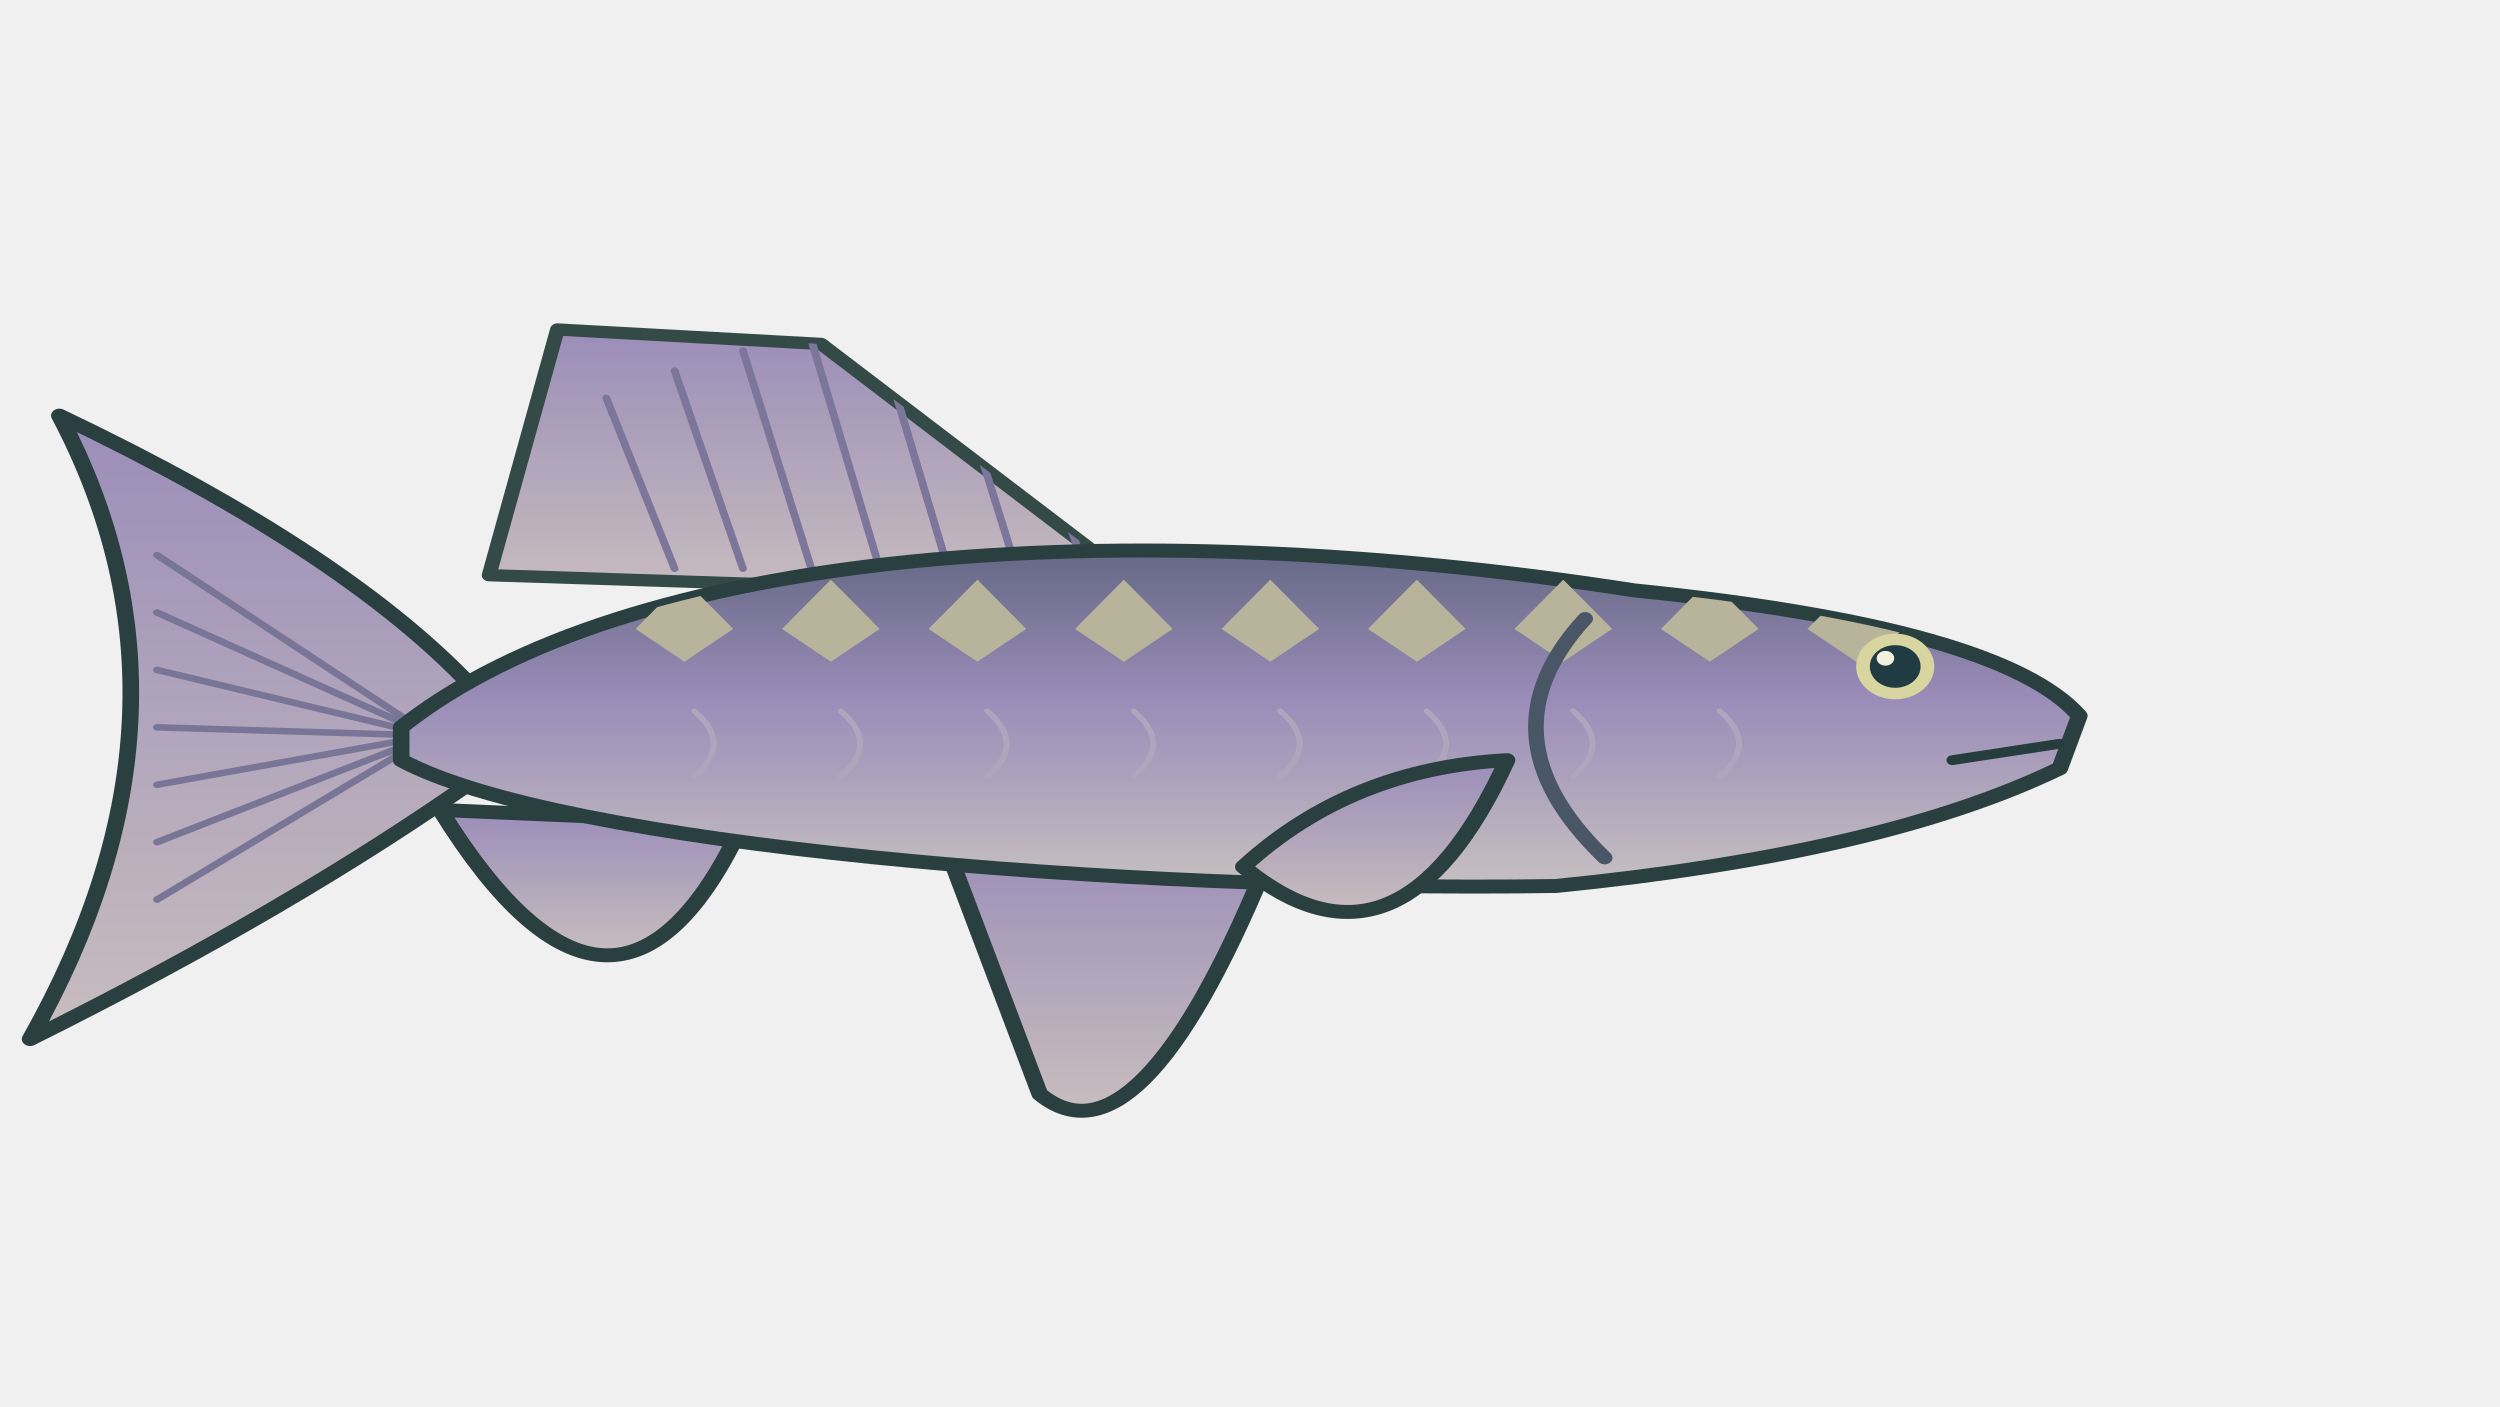
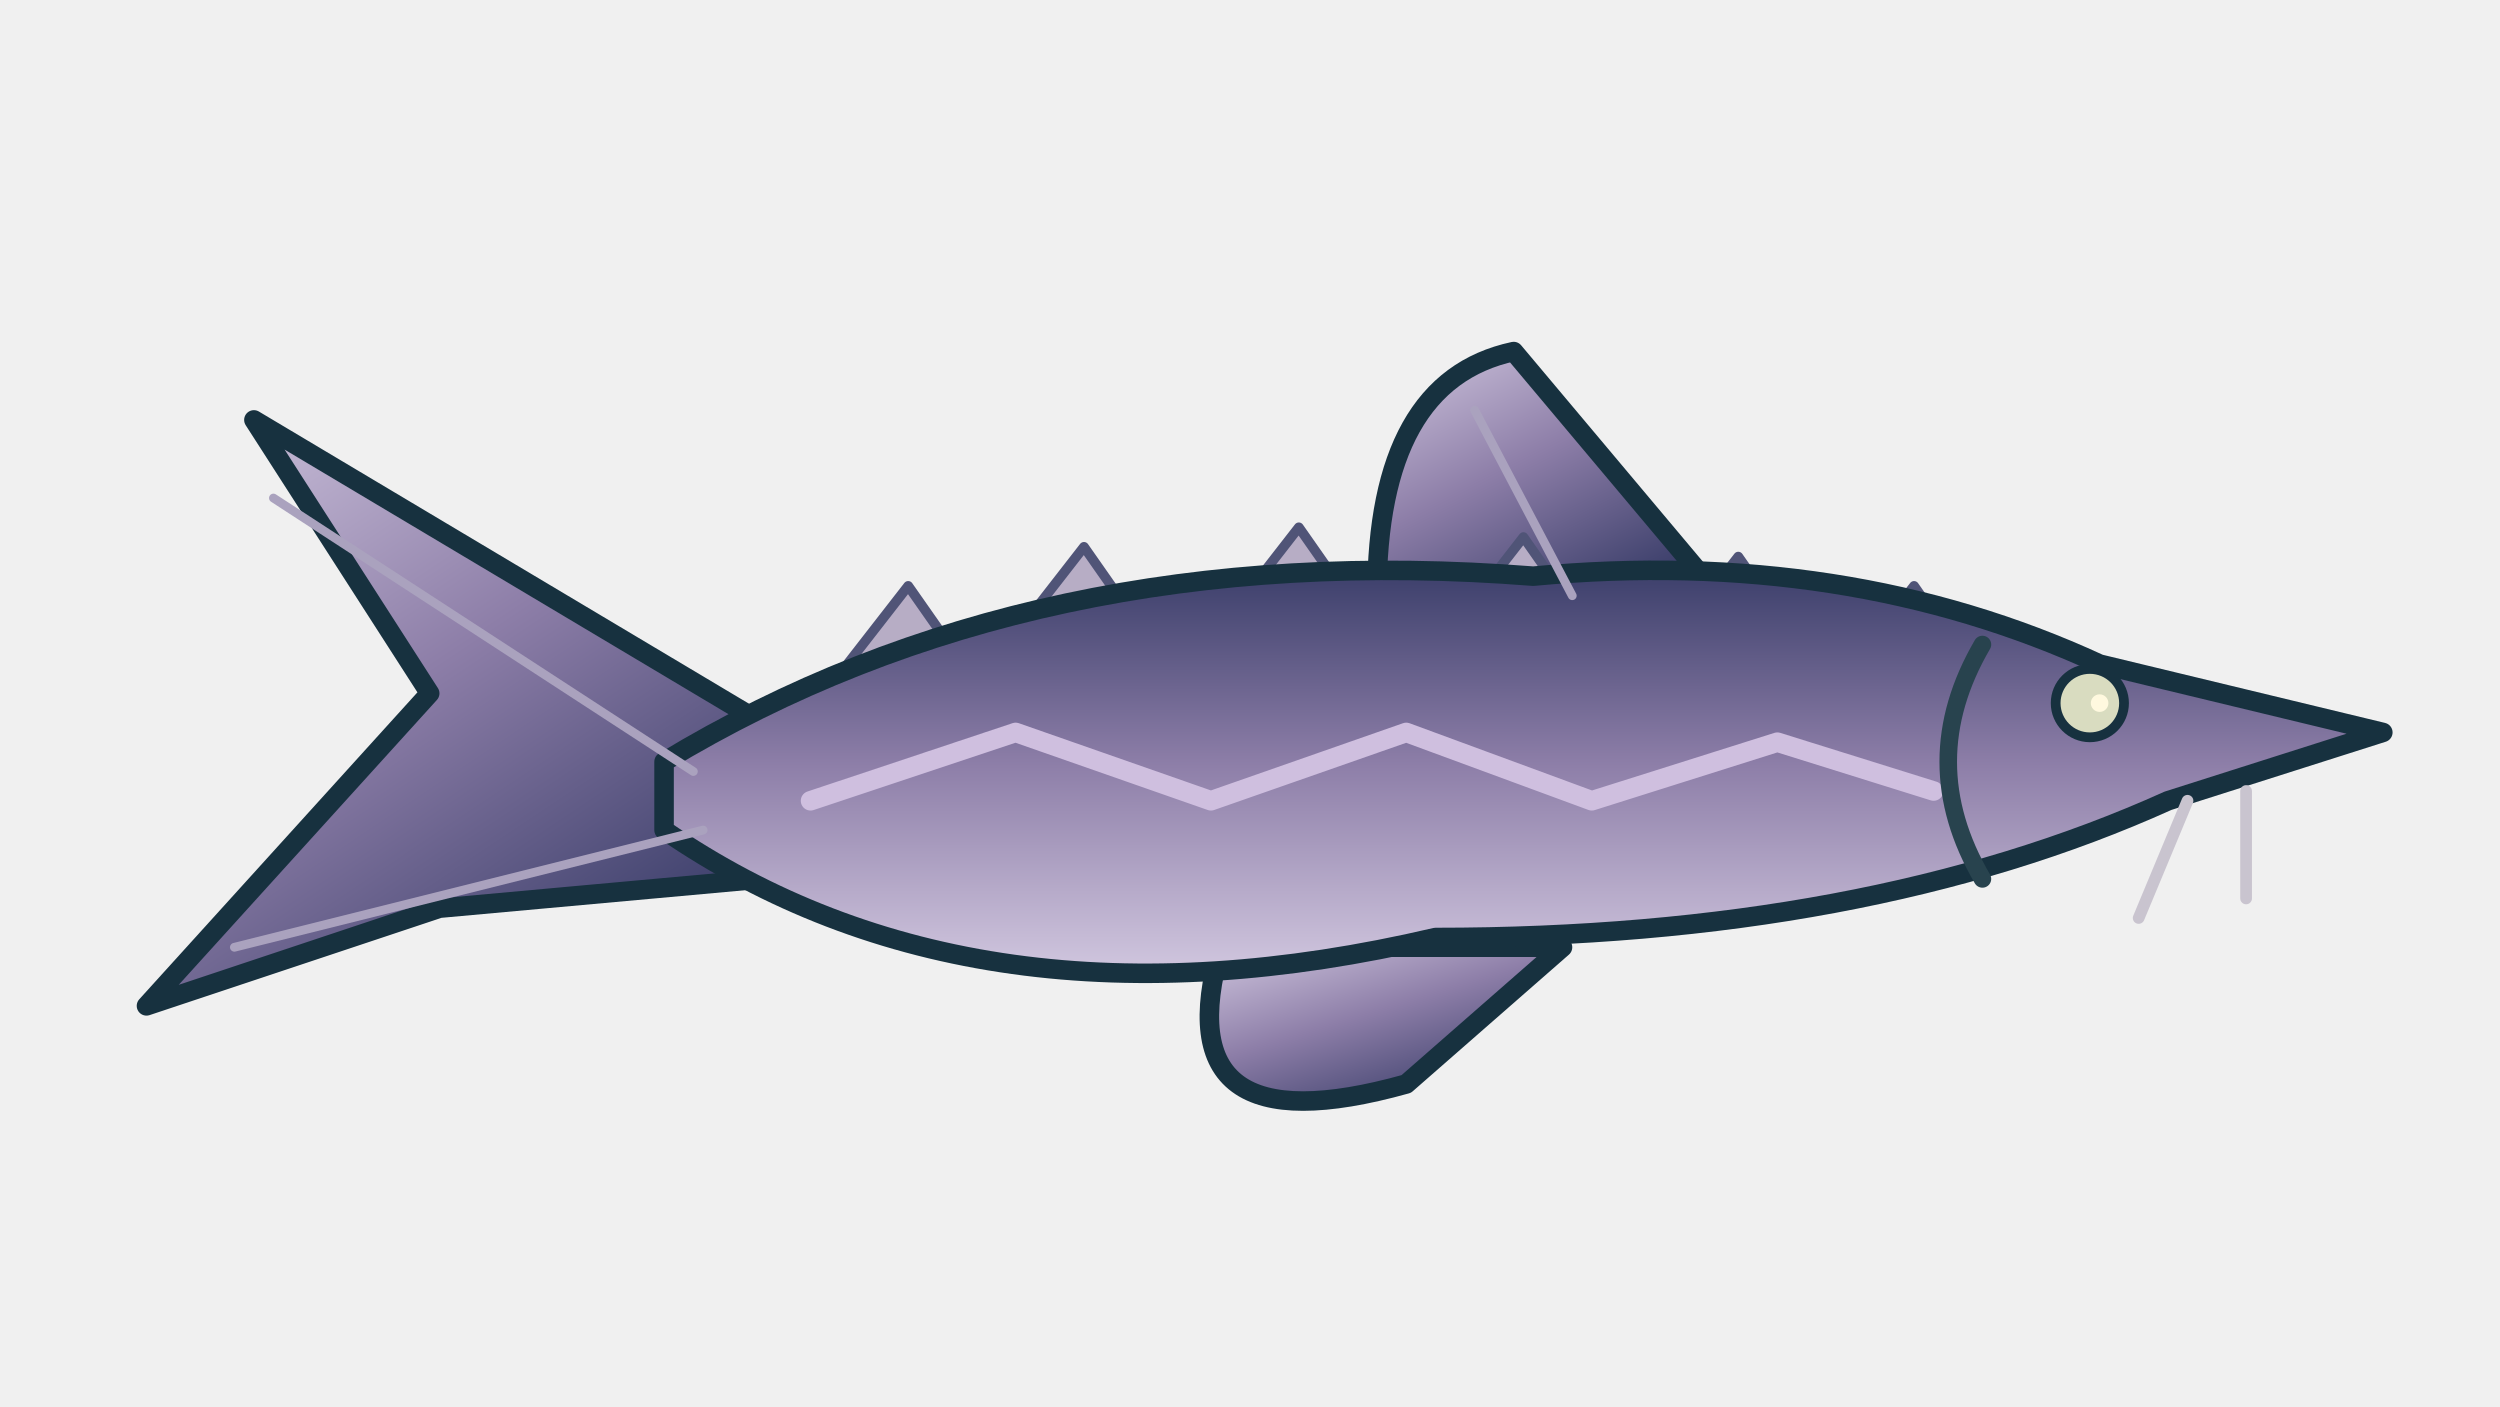
<svg xmlns="http://www.w3.org/2000/svg" width="256" height="144" viewBox="0 0 256 144">
  <defs>
-     <linearGradient id="body" x2="0" y2="1">
-       <stop stop-color="#656885" />
-       <stop offset=".45" stop-color="#9b8db9" />
-       <stop offset="1" stop-color="#c6c0c0" />
+     <linearGradient id="body" x1="0" y1="0" x2="0" y2="1">
+       <stop stop-color="#3c3f6b" />
+       <stop offset=".48" stop-color="#8d7ea8" />
+       <stop offset="1" stop-color="#d1c7df" />
    </linearGradient>
-     <linearGradient id="fin" x2="0" y2="1">
-       <stop stop-color="#9b8db9" />
-       <stop offset="1" stop-color="#c8bdbe" />
+     <linearGradient id="fin" x1="0" y1="0" x2=".7" y2="1">
+       <stop stop-color="#d1c7df" />
+       <stop offset=".5" stop-color="#8d7ea8" />
+       <stop offset="1" stop-color="#3c3f6b" />
    </linearGradient>
-     <clipPath id="bodyclip">
-       <path d="M 41.08 72 C 64.08 50.27 114.47 45.50 167.32 55.30 Q 204.92 59.81 212.92 70.60 L 210.92 77.00 Q 192.92 87.37 159.32 91.34 C 114.47 92.14 57.08 86.31 41.08 76 Z" />
-     </clipPath>
  </defs>
-   <g transform="translate(0 14) scale(1 .84)">
-     <defs>
-       <clipPath id="tailclip">
-         <path d="M 49.08 68 Q 36.08 51 6.08 34 Q 22.08 70 3.08 110 Q 30.08 94 49.08 78 Z" fill="#fff" stroke="none" stroke-width="0" stroke-linejoin="round" stroke-linecap="round" />
-       </clipPath>
-     </defs>
-     <path d="M 49.08 68 Q 36.08 51 6.08 34 Q 22.08 70 3.08 110 Q 30.08 94 49.08 78 Z" fill="url(#fin)" stroke="#293f40" stroke-width="1.7" stroke-linejoin="round" stroke-linecap="round" />
-     <defs>
-       <clipPath id="dorsalclip">
-         <path d="M50.08 53.45 L57.08 23.50 L84.08 25.26 L118.08 56.10Z" fill="#fff" stroke="none" stroke-width="0" stroke-linejoin="round" stroke-linecap="round" />
-       </clipPath>
-     </defs>
-     <path d="M50.08 53.45 L57.08 23.50 L84.08 25.26 L118.08 56.10Z" fill="url(#fin)" stroke="#334a47" stroke-width="1.5" stroke-linejoin="round" stroke-linecap="round" />
-     <path d="M 129.47 89.22 Q 116.47 126.50 106.47 116.70 L 96.47 85.25 Z" fill="url(#fin)" stroke="#293f40" stroke-width="1.7" stroke-linejoin="round" stroke-linecap="round" />
-     <path d="M 76.08 83.66 Q 63.08 116.7 45.08 82.07 Z" fill="url(#fin)" stroke="#293f40" stroke-width="1.7" stroke-linejoin="round" stroke-linecap="round" />
-     <path d="M 44.08 73 L 16.08 51.00" fill="none" stroke="#787596" stroke-width="0.8" stroke-linejoin="round" stroke-linecap="round" clip-path="url(#tailclip)" />
-     <path d="M 44.08 73 L 16.08 58.00" fill="none" stroke="#787596" stroke-width="0.8" stroke-linejoin="round" stroke-linecap="round" clip-path="url(#tailclip)" />
-     <path d="M 44.08 73 L 16.08 65.00" fill="none" stroke="#787596" stroke-width="0.8" stroke-linejoin="round" stroke-linecap="round" clip-path="url(#tailclip)" />
-     <path d="M 44.08 73 L 16.08 72.00" fill="none" stroke="#787596" stroke-width="0.8" stroke-linejoin="round" stroke-linecap="round" clip-path="url(#tailclip)" />
-     <path d="M 44.08 73 L 16.08 79.00" fill="none" stroke="#787596" stroke-width="0.8" stroke-linejoin="round" stroke-linecap="round" clip-path="url(#tailclip)" />
-     <path d="M 44.08 73 L 16.08 86.00" fill="none" stroke="#787596" stroke-width="0.8" stroke-linejoin="round" stroke-linecap="round" clip-path="url(#tailclip)" />
-     <path d="M 44.08 73 L 16.08 93.00" fill="none" stroke="#787596" stroke-width="0.8" stroke-linejoin="round" stroke-linecap="round" clip-path="url(#tailclip)" />
-     <path d="M 69.08 52.66 L 62.08 31.84" fill="none" stroke="#7c769a" stroke-width="0.8" stroke-linejoin="round" stroke-linecap="round" clip-path="url(#dorsalclip)" />
-     <path d="M 76.08 52.66 L 69.08 28.53" fill="none" stroke="#7c769a" stroke-width="0.8" stroke-linejoin="round" stroke-linecap="round" clip-path="url(#dorsalclip)" />
-     <path d="M 83.08 52.66 L 76.08 26.07" fill="none" stroke="#7c769a" stroke-width="0.8" stroke-linejoin="round" stroke-linecap="round" clip-path="url(#dorsalclip)" />
-     <path d="M 90.08 52.66 L 83.08 24.77" fill="none" stroke="#7c769a" stroke-width="0.8" stroke-linejoin="round" stroke-linecap="round" clip-path="url(#dorsalclip)" />
-     <path d="M 97.08 52.66 L 90.08 24.77" fill="none" stroke="#7c769a" stroke-width="0.8" stroke-linejoin="round" stroke-linecap="round" clip-path="url(#dorsalclip)" />
-     <path d="M 104.08 52.66 L 97.08 26.07" fill="none" stroke="#7c769a" stroke-width="0.8" stroke-linejoin="round" stroke-linecap="round" clip-path="url(#dorsalclip)" />
-     <path d="M 111.08 52.66 L 104.08 28.53" fill="none" stroke="#7c769a" stroke-width="0.8" stroke-linejoin="round" stroke-linecap="round" clip-path="url(#dorsalclip)" />
-     <path d="M 41.08 72 C 64.08 50.27 114.47 45.50 167.32 55.30 Q 204.92 59.81 212.92 70.60 L 210.92 77.00 Q 192.92 87.37 159.32 91.34 C 114.47 92.14 57.08 86.31 41.08 76 Z" fill="url(#body)" stroke="#293f40" stroke-width="1.7" stroke-linejoin="round" stroke-linecap="round" />
-     <g clip-path="url(#bodyclip)">
-       <path d="M65.08 60.00 L70.08 54.00 L75.08 60.00 L70.08 64.00Z" fill="#b8b49b" stroke="none" stroke-width="0" stroke-linejoin="round" stroke-linecap="round" />
-       <path d="M80.08 60.00 L85.08 54.00 L90.08 60.00 L85.08 64.00Z" fill="#b8b49b" stroke="none" stroke-width="0" stroke-linejoin="round" stroke-linecap="round" />
-       <path d="M95.08 60.00 L100.08 54.00 L105.08 60.00 L100.08 64.00Z" fill="#b8b49b" stroke="none" stroke-width="0" stroke-linejoin="round" stroke-linecap="round" />
-       <path d="M110.08 60.00 L115.08 54.00 L120.08 60.00 L115.08 64.00Z" fill="#b8b49b" stroke="none" stroke-width="0" stroke-linejoin="round" stroke-linecap="round" />
-       <path d="M125.08 60.00 L130.08 54.00 L135.08 60.00 L130.08 64.00Z" fill="#b8b49b" stroke="none" stroke-width="0" stroke-linejoin="round" stroke-linecap="round" />
-       <path d="M140.08 60.00 L145.08 54.00 L150.08 60.00 L145.08 64.00Z" fill="#b8b49b" stroke="none" stroke-width="0" stroke-linejoin="round" stroke-linecap="round" />
-       <path d="M155.08 60.00 L160.08 54.00 L165.08 60.00 L160.08 64.00Z" fill="#b8b49b" stroke="none" stroke-width="0" stroke-linejoin="round" stroke-linecap="round" />
-       <path d="M170.08 60.00 L175.08 54.00 L180.08 60.00 L175.08 64.00Z" fill="#b8b49b" stroke="none" stroke-width="0" stroke-linejoin="round" stroke-linecap="round" />
-       <path d="M185.08 60.00 L190.08 54.00 L195.08 60.00 L190.08 64.00Z" fill="#b8b49b" stroke="none" stroke-width="0" stroke-linejoin="round" stroke-linecap="round" />
-       <path d="M 71.08 70 q 4 4 0 8" fill="none" stroke="#b1a5be" stroke-width="0.6" stroke-linejoin="round" stroke-linecap="round" />
-       <path d="M 86.08 70 q 4 4 0 8" fill="none" stroke="#b1a5be" stroke-width="0.6" stroke-linejoin="round" stroke-linecap="round" />
-       <path d="M 101.08 70 q 4 4 0 8" fill="none" stroke="#b1a5be" stroke-width="0.6" stroke-linejoin="round" stroke-linecap="round" />
-       <path d="M 116.08 70 q 4 4 0 8" fill="none" stroke="#b1a5be" stroke-width="0.6" stroke-linejoin="round" stroke-linecap="round" />
-       <path d="M 131.08 70 q 4 4 0 8" fill="none" stroke="#b1a5be" stroke-width="0.6" stroke-linejoin="round" stroke-linecap="round" />
-       <path d="M 146.08 70 q 4 4 0 8" fill="none" stroke="#b1a5be" stroke-width="0.6" stroke-linejoin="round" stroke-linecap="round" />
-       <path d="M 161.08 70 q 4 4 0 8" fill="none" stroke="#b1a5be" stroke-width="0.6" stroke-linejoin="round" stroke-linecap="round" />
-       <path d="M 176.08 70 q 4 4 0 8" fill="none" stroke="#b1a5be" stroke-width="0.6" stroke-linejoin="round" stroke-linecap="round" />
-     </g>
-     <path d="M 162.32 58.75 Q 151.32 73 164.32 87.90" fill="none" stroke="#485666" stroke-width="1.6" stroke-linejoin="round" stroke-linecap="round" />
-     <path d="M 154.32 76 Q 143.32 104.6 127.32 89 Q 138.32 77 154.32 76Z" fill="url(#fin)" stroke="#293f40" stroke-width="1.7" stroke-linejoin="round" stroke-linecap="round" />
-     <path d="M 210.92 74 l -11 2" fill="none" stroke="#273d3d" stroke-width="1.2" stroke-linejoin="round" stroke-linecap="round" />
-     <circle cx="194.07" cy="64.58" r="4.00" fill="#d9d5a0" />
-     <circle cx="194.07" cy="64.58" r="2.60" fill="#213b42" />
-     <circle cx="193.07" cy="63.58" r="0.90" fill="#f2f1df" />
-   </g>
+   <path d="M78 74 L26 43 L44 71 L15 103 L45 93 L78 90 Z" fill="url(#fin)" stroke="#17313f" stroke-width="2" stroke-linejoin="round" stroke-linecap="round" />
+   <path d="M141 61 Q141 39 155 36 L176 61 Z" fill="url(#fin)" stroke="#17313f" stroke-width="2" stroke-linejoin="round" stroke-linecap="round" />
+   <path d="M125 97 Q119 118 144 111 L160 97 Z" fill="url(#fin)" stroke="#17313f" stroke-width="2" stroke-linejoin="round" stroke-linecap="round" />
+   <path d="M86.0 69.0 L93.0 60.0 L100.0 70.0 Z" fill="#b7adc5" stroke="#505477" stroke-width="1" stroke-linejoin="round" stroke-linecap="round" />
+   <path d="M104.0 65.0 L111.0 56.0 L118.0 66.0 Z" fill="#b7adc5" stroke="#505477" stroke-width="1" stroke-linejoin="round" stroke-linecap="round" />
+   <path d="M126.0 63.0 L133.0 54.0 L140.0 64.0 Z" fill="#b7adc5" stroke="#505477" stroke-width="1" stroke-linejoin="round" stroke-linecap="round" />
+   <path d="M149.0 64.0 L156.0 55.0 L163.0 65.0 Z" fill="#b7adc5" stroke="#505477" stroke-width="1" stroke-linejoin="round" stroke-linecap="round" />
+   <path d="M171.0 66.0 L178.0 57.0 L185.0 67.0 Z" fill="#b7adc5" stroke="#505477" stroke-width="1" stroke-linejoin="round" stroke-linecap="round" />
+   <path d="M189.0 69.0 L196.0 60.0 L203.0 70.0 Z" fill="#b7adc5" stroke="#505477" stroke-width="1" stroke-linejoin="round" stroke-linecap="round" />
+   <path d="M68 78 Q106 55 157 59 Q189 56 215 68 L244 75 L222 82 Q191 96 147 96 Q100 107 68 85 Z" fill="url(#body)" stroke="#17313f" stroke-width="2" stroke-linejoin="round" stroke-linecap="round" />
+   <path d="M83 82 L104 75 L124 82 L144 75 L163 82 L182 76 L198 81" fill="none" stroke="#cfbfdf" stroke-width="2" stroke-linejoin="round" stroke-linecap="round" />
+   <circle cx="214" cy="72" r="4" fill="#17313f" />
+   <circle cx="214" cy="72" r="3" fill="#d9dcc0" />
+   <circle cx="215" cy="72" r="0.9" fill="#fff9df" />
+   <path d="M203 66 q-7 12 0 24" fill="none" stroke="#28434e" stroke-width="1.8" stroke-linejoin="round" stroke-linecap="round" />
+   <path d="M224 82 l-5 12 M230 81 l0 11" fill="none" stroke="#c9c4cf" stroke-width="1.2" stroke-linejoin="round" stroke-linecap="round" />
+   <path d="M28 51 L71 79" fill="none" stroke="#aaa2be" stroke-width="0.9" stroke-linejoin="round" stroke-linecap="round" />
+   <path d="M24 97 L72 85" fill="none" stroke="#aaa2be" stroke-width="0.9" stroke-linejoin="round" stroke-linecap="round" />
+   <path d="M151 42 L161 61" fill="none" stroke="#aaa2be" stroke-width="0.9" stroke-linejoin="round" stroke-linecap="round" />
</svg>
